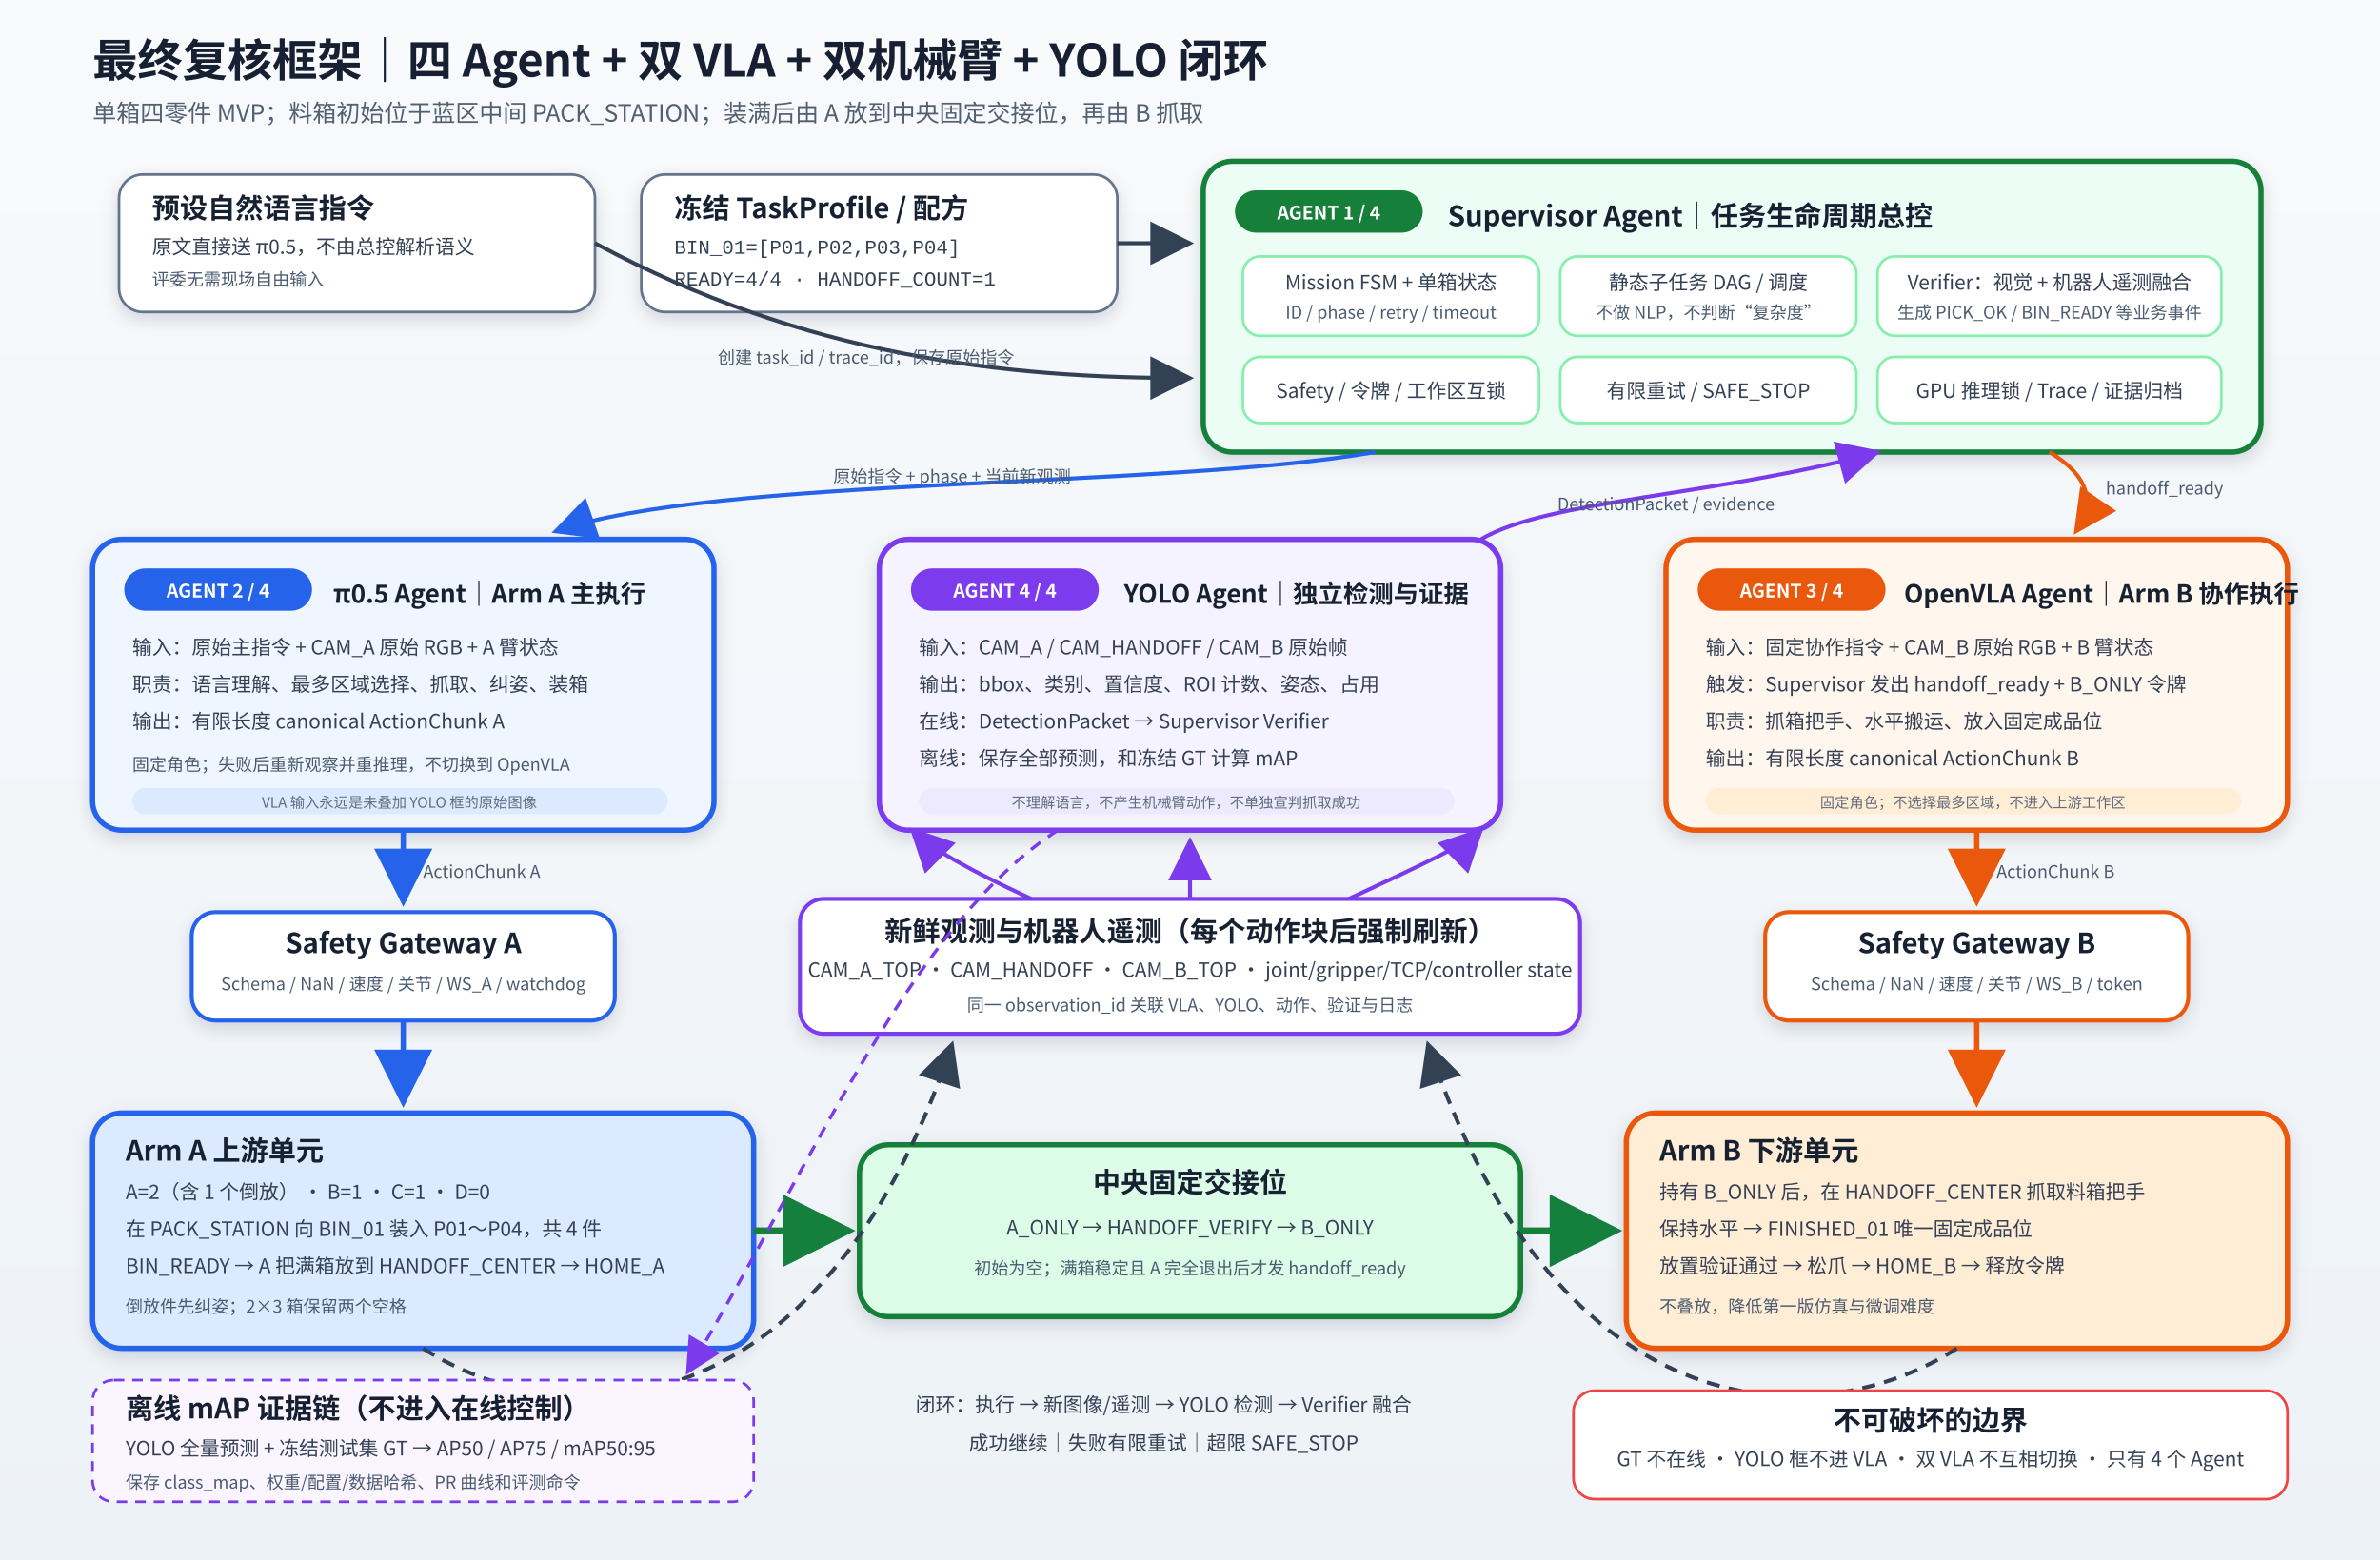
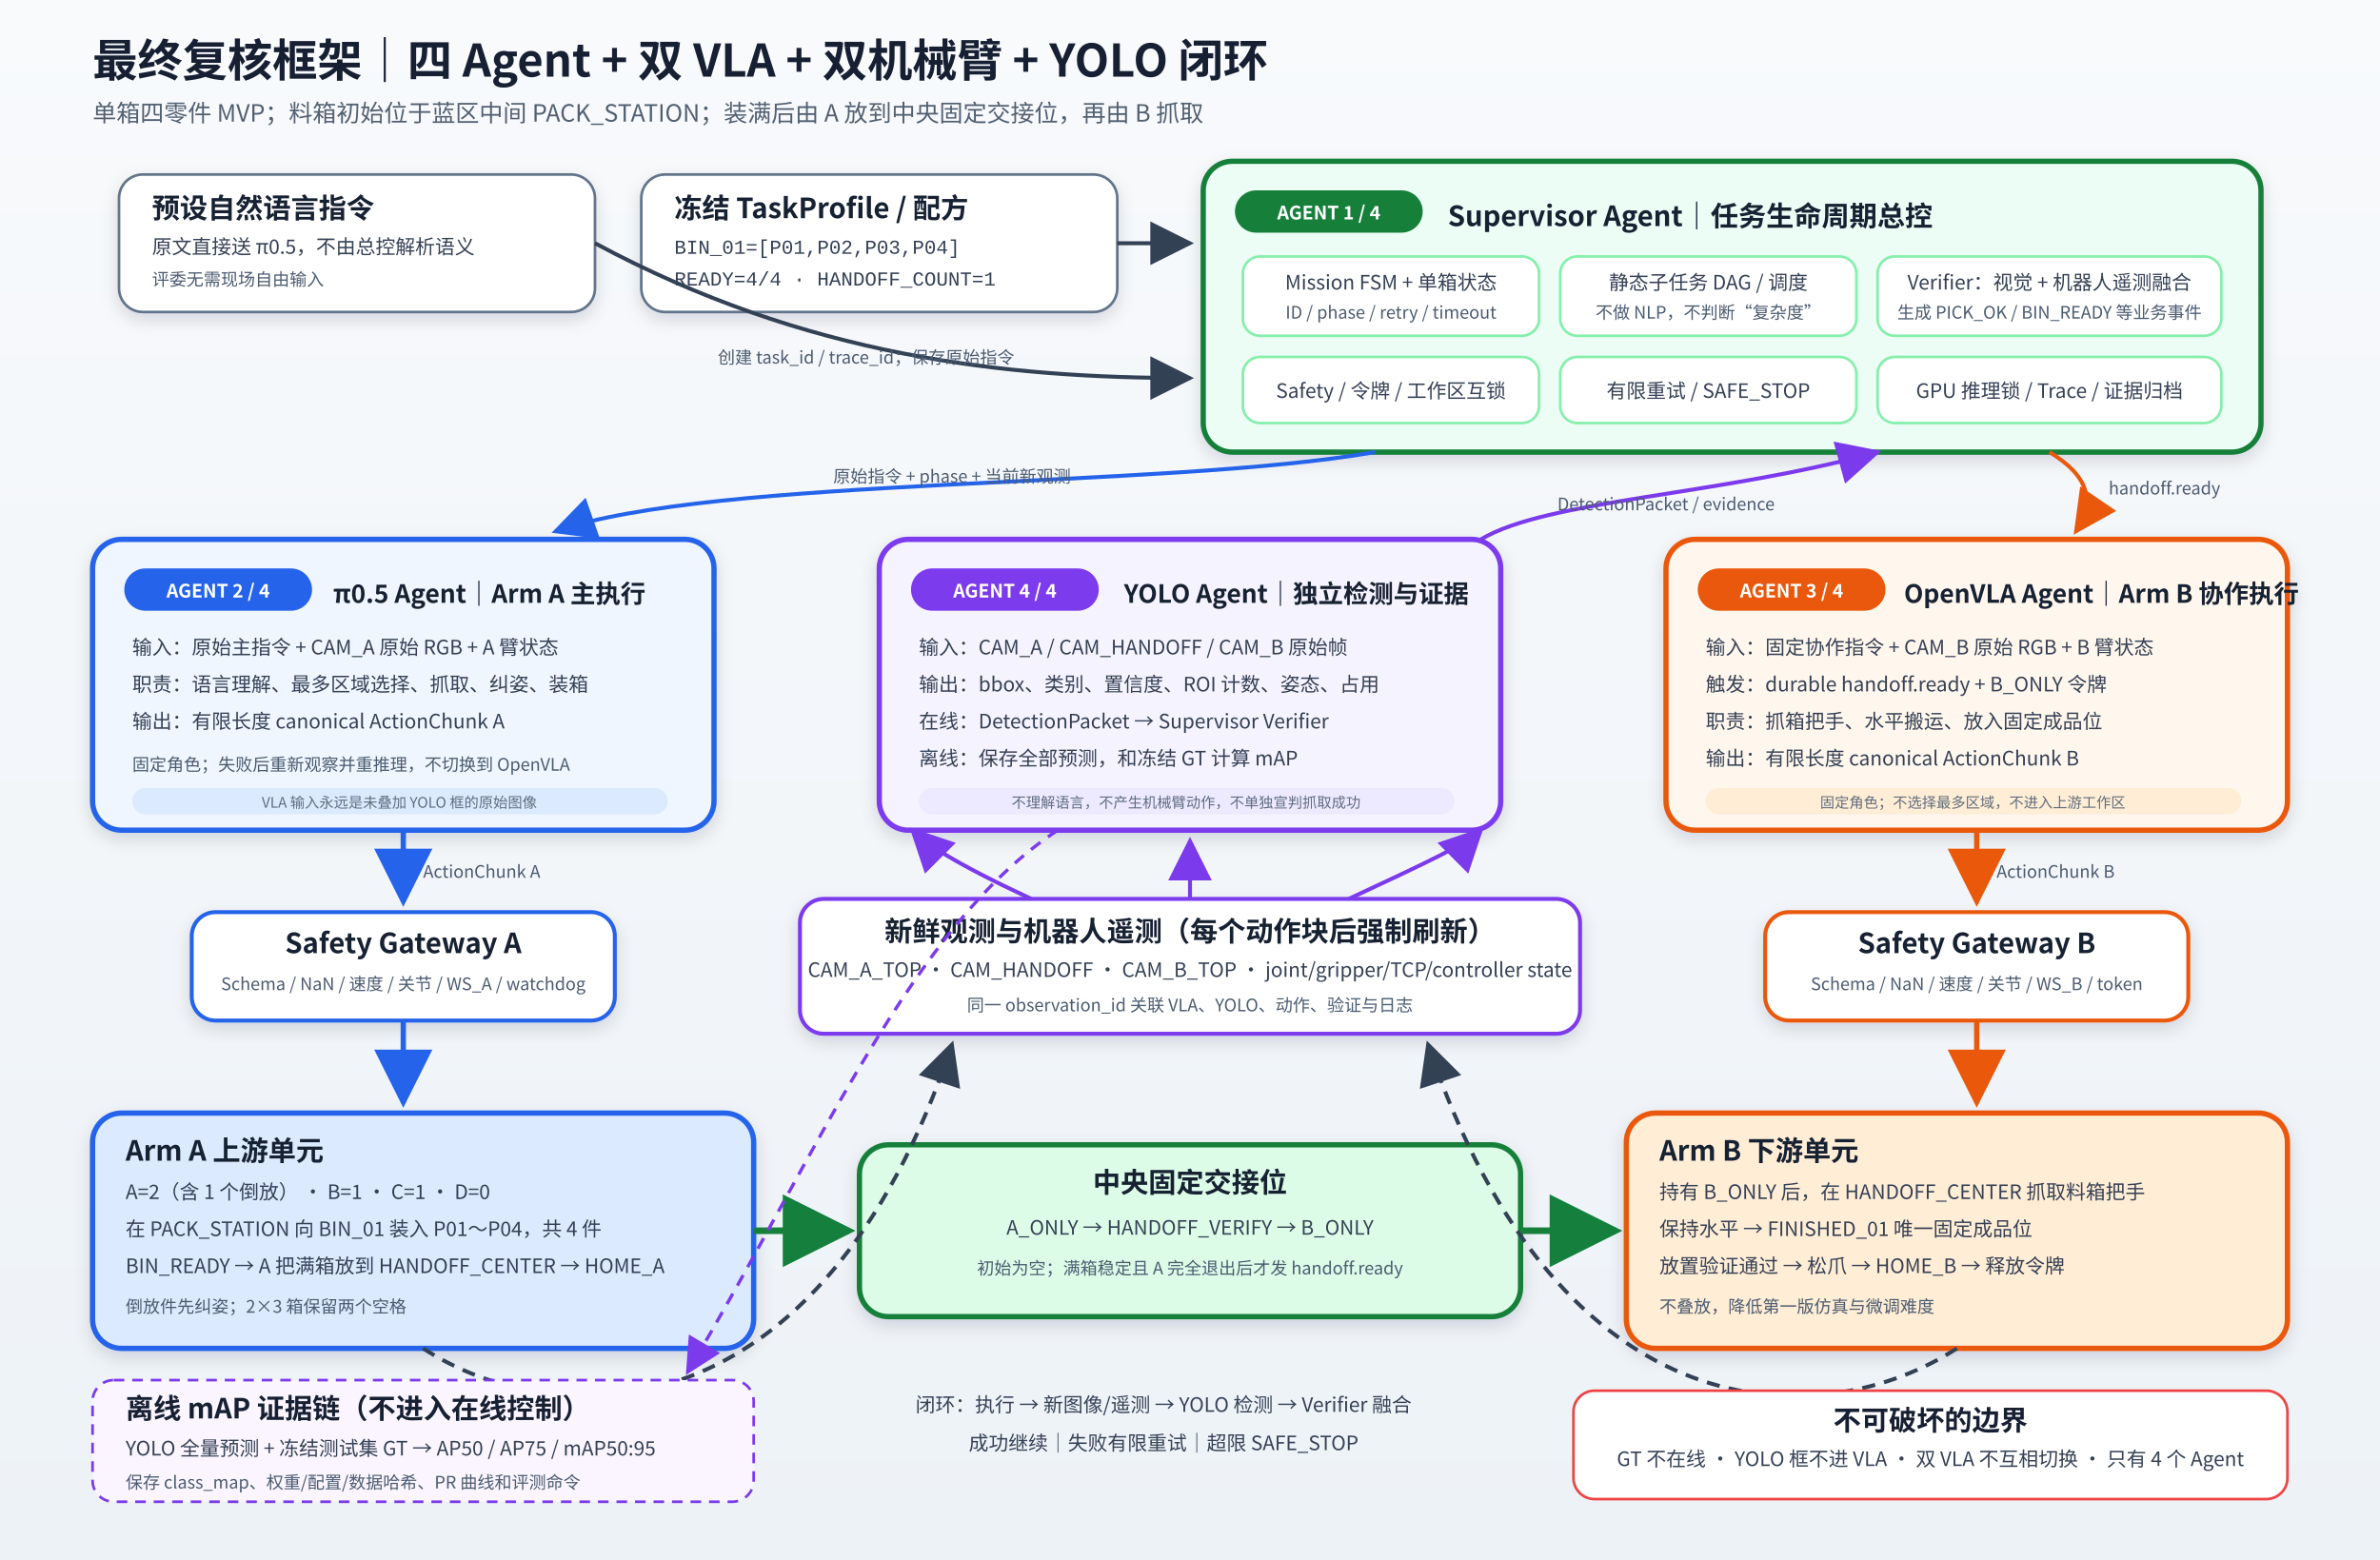
<svg xmlns="http://www.w3.org/2000/svg" width="1800" height="1180" viewBox="0 0 1800 1180">
  <defs>
    <linearGradient id="bg2" x1="0" y1="0" x2="0" y2="1">
      <stop offset="0%" stop-color="#f8fafc" />
      <stop offset="100%" stop-color="#edf2f7" />
    </linearGradient>
    <marker id="aBlue" markerWidth="11" markerHeight="11" refX="10" refY="5.5" orient="auto">
      <path d="M0,0 L11,5.5 L0,11 Z" fill="#2563eb" />
    </marker>
    <marker id="aOrange" markerWidth="11" markerHeight="11" refX="10" refY="5.5" orient="auto">
      <path d="M0,0 L11,5.5 L0,11 Z" fill="#ea580c" />
    </marker>
    <marker id="aGreen" markerWidth="11" markerHeight="11" refX="10" refY="5.5" orient="auto">
      <path d="M0,0 L11,5.5 L0,11 Z" fill="#15803d" />
    </marker>
    <marker id="aDark" markerWidth="11" markerHeight="11" refX="10" refY="5.5" orient="auto">
      <path d="M0,0 L11,5.5 L0,11 Z" fill="#334155" />
    </marker>
    <marker id="aPurple" markerWidth="11" markerHeight="11" refX="10" refY="5.5" orient="auto">
      <path d="M0,0 L11,5.5 L0,11 Z" fill="#7c3aed" />
    </marker>
    <filter id="sh" x="-20%" y="-20%" width="140%" height="140%">
      <feDropShadow dx="0" dy="5" stdDeviation="6" flood-color="#0f172a" flood-opacity="0.14" />
    </filter>
    <style>
      text { font-family: "Microsoft YaHei", "Noto Sans CJK SC", Arial, sans-serif; fill: #172033; }
      .title { font-size: 34px; font-weight: 800; }
      .subtitle { font-size: 18px; fill: #526071; }
      .head { font-size: 21px; font-weight: 800; }
      .agenttitle { font-size: 19px; font-weight: 800; }
      .body { font-size: 15px; fill: #354155; }
      .small { font-size: 13px; fill: #4b5b70; }
      .tiny { font-size: 11px; fill: #5f6d7e; }
      .tag { font-size: 14px; font-weight: 800; fill: white; }
      .mono { font-family: Consolas, "Courier New", monospace; }
    </style>
  </defs>
  <rect width="1800" height="1180" fill="url(#bg2)" />
  <text x="70" y="58" class="title">最终复核框架｜四 Agent + 双 VLA + 双机械臂 + YOLO 闭环</text>
  <text x="70" y="92" class="subtitle">单箱四零件 MVP；料箱初始位于蓝区中间 PACK_STATION；装满后由 A 放到中央固定交接位，再由 B 抓取</text>
  <g filter="url(#sh)">
    <rect x="90" y="132" width="360" height="104" rx="18" fill="#ffffff" stroke="#64748b" stroke-width="2" />
    <text x="115" y="165" class="head">预设自然语言指令</text>
    <text x="115" y="192" class="body">原文直接送 π0.5，不由总控解析语义</text>
    <text x="115" y="216" class="small">评委无需现场自由输入</text>
    <rect x="485" y="132" width="360" height="104" rx="18" fill="#ffffff" stroke="#64748b" stroke-width="2" />
    <text x="510" y="165" class="head">冻结 TaskProfile / 配方</text>
    <text x="510" y="192" class="body mono">BIN_01=[P01,P02,P03,P04]</text>
    <text x="510" y="216" class="body mono">READY=4/4 · HANDOFF_COUNT=1</text>
  </g>
  <g filter="url(#sh)">
    <rect x="910" y="122" width="800" height="220" rx="22" fill="#ecfdf5" stroke="#16803b" stroke-width="4" />
    <rect x="934" y="144" width="142" height="32" rx="16" fill="#16803b" />
    <text x="1005" y="166" class="tag" text-anchor="middle">AGENT 1 / 4</text>
    <text x="1095" y="171" class="head">Supervisor Agent｜任务生命周期总控</text>
    <rect x="940" y="194" width="224" height="60" rx="13" fill="#fff" stroke="#86efac" stroke-width="2" />
    <text x="1052" y="219" class="body" text-anchor="middle">Mission FSM + 单箱状态</text>
    <text x="1052" y="241" class="small" text-anchor="middle">ID / phase / retry / timeout</text>
    <rect x="1180" y="194" width="224" height="60" rx="13" fill="#fff" stroke="#86efac" stroke-width="2" />
    <text x="1292" y="219" class="body" text-anchor="middle">静态子任务 DAG / 调度</text>
    <text x="1292" y="241" class="small" text-anchor="middle">不做 NLP，不判断“复杂度”</text>
    <rect x="1420" y="194" width="260" height="60" rx="13" fill="#fff" stroke="#86efac" stroke-width="2" />
    <text x="1550" y="219" class="body" text-anchor="middle">Verifier：视觉 + 机器人遥测融合</text>
    <text x="1550" y="241" class="small" text-anchor="middle">生成 PICK_OK / BIN_READY 等业务事件</text>
    <rect x="940" y="270" width="224" height="50" rx="13" fill="#fff" stroke="#86efac" stroke-width="2" />
    <text x="1052" y="301" class="body" text-anchor="middle">Safety / 令牌 / 工作区互锁</text>
    <rect x="1180" y="270" width="224" height="50" rx="13" fill="#fff" stroke="#86efac" stroke-width="2" />
    <text x="1292" y="301" class="body" text-anchor="middle">有限重试 / SAFE_STOP</text>
    <rect x="1420" y="270" width="260" height="50" rx="13" fill="#fff" stroke="#86efac" stroke-width="2" />
    <text x="1550" y="301" class="body" text-anchor="middle">GPU 推理锁 / Trace / 证据归档</text>
  </g>
  <path d="M450 184 C610 270 760 286 900 286" fill="none" stroke="#334155" stroke-width="3" marker-end="url(#aDark)" />
  <text x="655" y="275" class="small" text-anchor="middle">创建 task_id / trace_id；保存原始指令</text>
  <path d="M845 184 H900" fill="none" stroke="#334155" stroke-width="3" marker-end="url(#aDark)" />
  <g filter="url(#sh)">
    <rect x="70" y="408" width="470" height="220" rx="22" fill="#eff6ff" stroke="#2563eb" stroke-width="4" />
    <rect x="94" y="430" width="142" height="32" rx="16" fill="#2563eb" />
    <text x="165" y="452" class="tag" text-anchor="middle">AGENT 2 / 4</text>
    <text x="252" y="456" class="agenttitle">π0.5 Agent｜Arm A 主执行</text>
    <text x="100" y="495" class="body">输入：原始主指令 + CAM_A 原始 RGB + A 臂状态</text>
    <text x="100" y="523" class="body">职责：语言理解、最多区域选择、抓取、纠姿、装箱</text>
    <text x="100" y="551" class="body">输出：有限长度 canonical ActionChunk A</text>
    <text x="100" y="583" class="small">固定角色；失败后重新观察并重推理，不切换到 OpenVLA</text>
    <rect x="100" y="596" width="405" height="20" rx="10" fill="#dbeafe" />
    <text x="302" y="611" class="tiny" text-anchor="middle">VLA 输入永远是未叠加 YOLO 框的原始图像</text>
    <rect x="665" y="408" width="470" height="220" rx="22" fill="#f5f3ff" stroke="#7c3aed" stroke-width="4" />
    <rect x="689" y="430" width="142" height="32" rx="16" fill="#7c3aed" />
    <text x="760" y="452" class="tag" text-anchor="middle">AGENT 4 / 4</text>
    <text x="850" y="456" class="agenttitle">YOLO Agent｜独立检测与证据</text>
    <text x="695" y="495" class="body">输入：CAM_A / CAM_HANDOFF / CAM_B 原始帧</text>
    <text x="695" y="523" class="body">输出：bbox、类别、置信度、ROI 计数、姿态、占用</text>
    <text x="695" y="551" class="body">在线：DetectionPacket → Supervisor Verifier</text>
    <text x="695" y="579" class="body">离线：保存全部预测，和冻结 GT 计算 mAP</text>
    <rect x="695" y="596" width="405" height="20" rx="10" fill="#ede9fe" />
    <text x="897" y="611" class="tiny" text-anchor="middle">不理解语言，不产生机械臂动作，不单独宣判抓取成功</text>
    <rect x="1260" y="408" width="470" height="220" rx="22" fill="#fff7ed" stroke="#ea580c" stroke-width="4" />
    <rect x="1284" y="430" width="142" height="32" rx="16" fill="#ea580c" />
    <text x="1355" y="452" class="tag" text-anchor="middle">AGENT 3 / 4</text>
    <text x="1440" y="456" class="agenttitle">OpenVLA Agent｜Arm B 协作执行</text>
    <text x="1290" y="495" class="body">输入：固定协作指令 + CAM_B 原始 RGB + B 臂状态</text>
-     <text x="1290" y="523" class="body">触发：Supervisor 发出 handoff_ready + B_ONLY 令牌</text>
+     <text x="1290" y="523" class="body">触发：durable handoff.ready + B_ONLY 令牌</text>
    <text x="1290" y="551" class="body">职责：抓箱把手、水平搬运、放入固定成品位</text>
    <text x="1290" y="579" class="body">输出：有限长度 canonical ActionChunk B</text>
    <rect x="1290" y="596" width="405" height="20" rx="10" fill="#ffedd5" />
    <text x="1492" y="611" class="tiny" text-anchor="middle">固定角色；不选择最多区域，不进入上游工作区</text>
  </g>
  <path d="M1040 342 C880 370 540 360 420 402" fill="none" stroke="#2563eb" stroke-width="3" marker-end="url(#aBlue)" />
  <text x="720" y="365" class="small" text-anchor="middle">原始指令 + phase + 当前新观测</text>
  <path d="M1550 342 C1580 360 1585 380 1570 402" fill="none" stroke="#ea580c" stroke-width="3" marker-end="url(#aOrange)" />
-   <text x="1637" y="374" class="small" text-anchor="middle">handoff_ready</text>
+   <text x="1637" y="374" class="small" text-anchor="middle">handoff.ready</text>
  <path d="M1120 408 C1170 378 1300 375 1420 342" fill="none" stroke="#7c3aed" stroke-width="3" marker-end="url(#aPurple)" />
  <text x="1260" y="386" class="small" text-anchor="middle">DetectionPacket / evidence</text>
  <g filter="url(#sh)">
    <rect x="145" y="690" width="320" height="82" rx="18" fill="#ffffff" stroke="#2563eb" stroke-width="3" />
    <text x="305" y="721" class="head" text-anchor="middle">Safety Gateway A</text>
    <text x="305" y="749" class="small" text-anchor="middle">Schema / NaN / 速度 / 关节 / WS_A / watchdog</text>
    <rect x="1335" y="690" width="320" height="82" rx="18" fill="#ffffff" stroke="#ea580c" stroke-width="3" />
    <text x="1495" y="721" class="head" text-anchor="middle">Safety Gateway B</text>
    <text x="1495" y="749" class="small" text-anchor="middle">Schema / NaN / 速度 / 关节 / WS_B / token</text>
  </g>
  <path d="M305 628 V682" fill="none" stroke="#2563eb" stroke-width="4" marker-end="url(#aBlue)" />
  <text x="320" y="664" class="small">ActionChunk A</text>
  <path d="M1495 628 V682" fill="none" stroke="#ea580c" stroke-width="4" marker-end="url(#aOrange)" />
  <text x="1510" y="664" class="small">ActionChunk B</text>
  <g filter="url(#sh)">
    <rect x="605" y="680" width="590" height="102" rx="18" fill="#ffffff" stroke="#7c3aed" stroke-width="3" />
    <text x="900" y="712" class="head" text-anchor="middle">新鲜观测与机器人遥测（每个动作块后强制刷新）</text>
    <text x="900" y="739" class="body" text-anchor="middle">CAM_A_TOP · CAM_HANDOFF · CAM_B_TOP · joint/gripper/TCP/controller state</text>
    <text x="900" y="765" class="small" text-anchor="middle">同一 observation_id 关联 VLA、YOLO、动作、验证与日志</text>
  </g>
  <path d="M780 680 C720 652 700 638 690 628" fill="none" stroke="#7c3aed" stroke-width="3" marker-end="url(#aPurple)" />
  <path d="M900 680 V636" fill="none" stroke="#7c3aed" stroke-width="3" marker-end="url(#aPurple)" />
  <path d="M1020 680 C1080 652 1110 638 1120 628" fill="none" stroke="#7c3aed" stroke-width="3" marker-end="url(#aPurple)" />
  <g filter="url(#sh)">
    <rect x="70" y="842" width="500" height="178" rx="22" fill="#dbeafe" stroke="#2563eb" stroke-width="4" />
    <text x="95" y="878" class="head">Arm A 上游单元</text>
    <text x="95" y="907" class="body">A=2（含 1 个倒放） · B=1 · C=1 · D=0</text>
    <text x="95" y="935" class="body">在 PACK_STATION 向 BIN_01 装入 P01～P04，共 4 件</text>
    <text x="95" y="963" class="body">BIN_READY → A 把满箱放到 HANDOFF_CENTER → HOME_A</text>
    <text x="95" y="993" class="small">倒放件先纠姿；2×3 箱保留两个空格</text>
    <rect x="650" y="866" width="500" height="130" rx="22" fill="#dcfce7" stroke="#16803b" stroke-width="4" />
    <text x="900" y="902" class="head" text-anchor="middle">中央固定交接位</text>
    <text x="900" y="934" class="body" text-anchor="middle">A_ONLY → HANDOFF_VERIFY → B_ONLY</text>
-     <text x="900" y="964" class="small" text-anchor="middle">初始为空；满箱稳定且 A 完全退出后才发 handoff_ready</text>
+     <text x="900" y="964" class="small" text-anchor="middle">初始为空；满箱稳定且 A 完全退出后才发 handoff.ready</text>
    <rect x="1230" y="842" width="500" height="178" rx="22" fill="#ffedd5" stroke="#ea580c" stroke-width="4" />
    <text x="1255" y="878" class="head">Arm B 下游单元</text>
    <text x="1255" y="907" class="body">持有 B_ONLY 后，在 HANDOFF_CENTER 抓取料箱把手</text>
    <text x="1255" y="935" class="body">保持水平 → FINISHED_01 唯一固定成品位</text>
    <text x="1255" y="963" class="body">放置验证通过 → 松爪 → HOME_B → 释放令牌</text>
    <text x="1255" y="993" class="small">不叠放，降低第一版仿真与微调难度</text>
  </g>
  <path d="M305 772 V834" fill="none" stroke="#2563eb" stroke-width="4" marker-end="url(#aBlue)" />
  <path d="M570 931 H642" fill="none" stroke="#16803b" stroke-width="5" marker-end="url(#aGreen)" />
  <path d="M1150 931 H1222" fill="none" stroke="#16803b" stroke-width="5" marker-end="url(#aGreen)" />
  <path d="M1495 772 V834" fill="none" stroke="#ea580c" stroke-width="4" marker-end="url(#aOrange)" />
  <path d="M320 1020 C420 1085 620 1090 720 790" fill="none" stroke="#334155" stroke-width="3" stroke-dasharray="10 7" marker-end="url(#aDark)" />
  <path d="M1480 1020 C1380 1085 1180 1090 1080 790" fill="none" stroke="#334155" stroke-width="3" stroke-dasharray="10 7" marker-end="url(#aDark)" />
  <text x="880" y="1068" class="body" text-anchor="middle">闭环：执行 → 新图像/遥测 → YOLO 检测 → Verifier 融合</text>
  <text x="880" y="1097" class="body" text-anchor="middle">成功继续｜失败有限重试｜超限 SAFE_STOP</text>
  <g>
    <rect x="70" y="1044" width="500" height="92" rx="16" fill="#faf5ff" stroke="#7c3aed" stroke-width="2" stroke-dasharray="8 6" />
    <text x="95" y="1073" class="head">离线 mAP 证据链（不进入在线控制）</text>
    <text x="95" y="1101" class="body">YOLO 全量预测 + 冻结测试集 GT → AP50 / AP75 / mAP50:95</text>
    <text x="95" y="1126" class="small">保存 class_map、权重/配置/数据哈希、PR 曲线和评测命令</text>
  </g>
  <path d="M800 628 C690 700 620 870 520 1038" fill="none" stroke="#7c3aed" stroke-width="2.5" stroke-dasharray="9 7" marker-end="url(#aPurple)" />
  <g transform="translate(1190,1052)">
    <rect width="540" height="82" rx="16" fill="#fff" stroke="#ef4444" stroke-width="2" />
    <text x="270" y="30" class="head" text-anchor="middle" fill="#b91c1c">不可破坏的边界</text>
    <text x="270" y="57" class="body" text-anchor="middle">GT 不在线 · YOLO 框不进 VLA · 双 VLA 不互相切换 · 只有 4 个 Agent</text>
  </g>
</svg>
